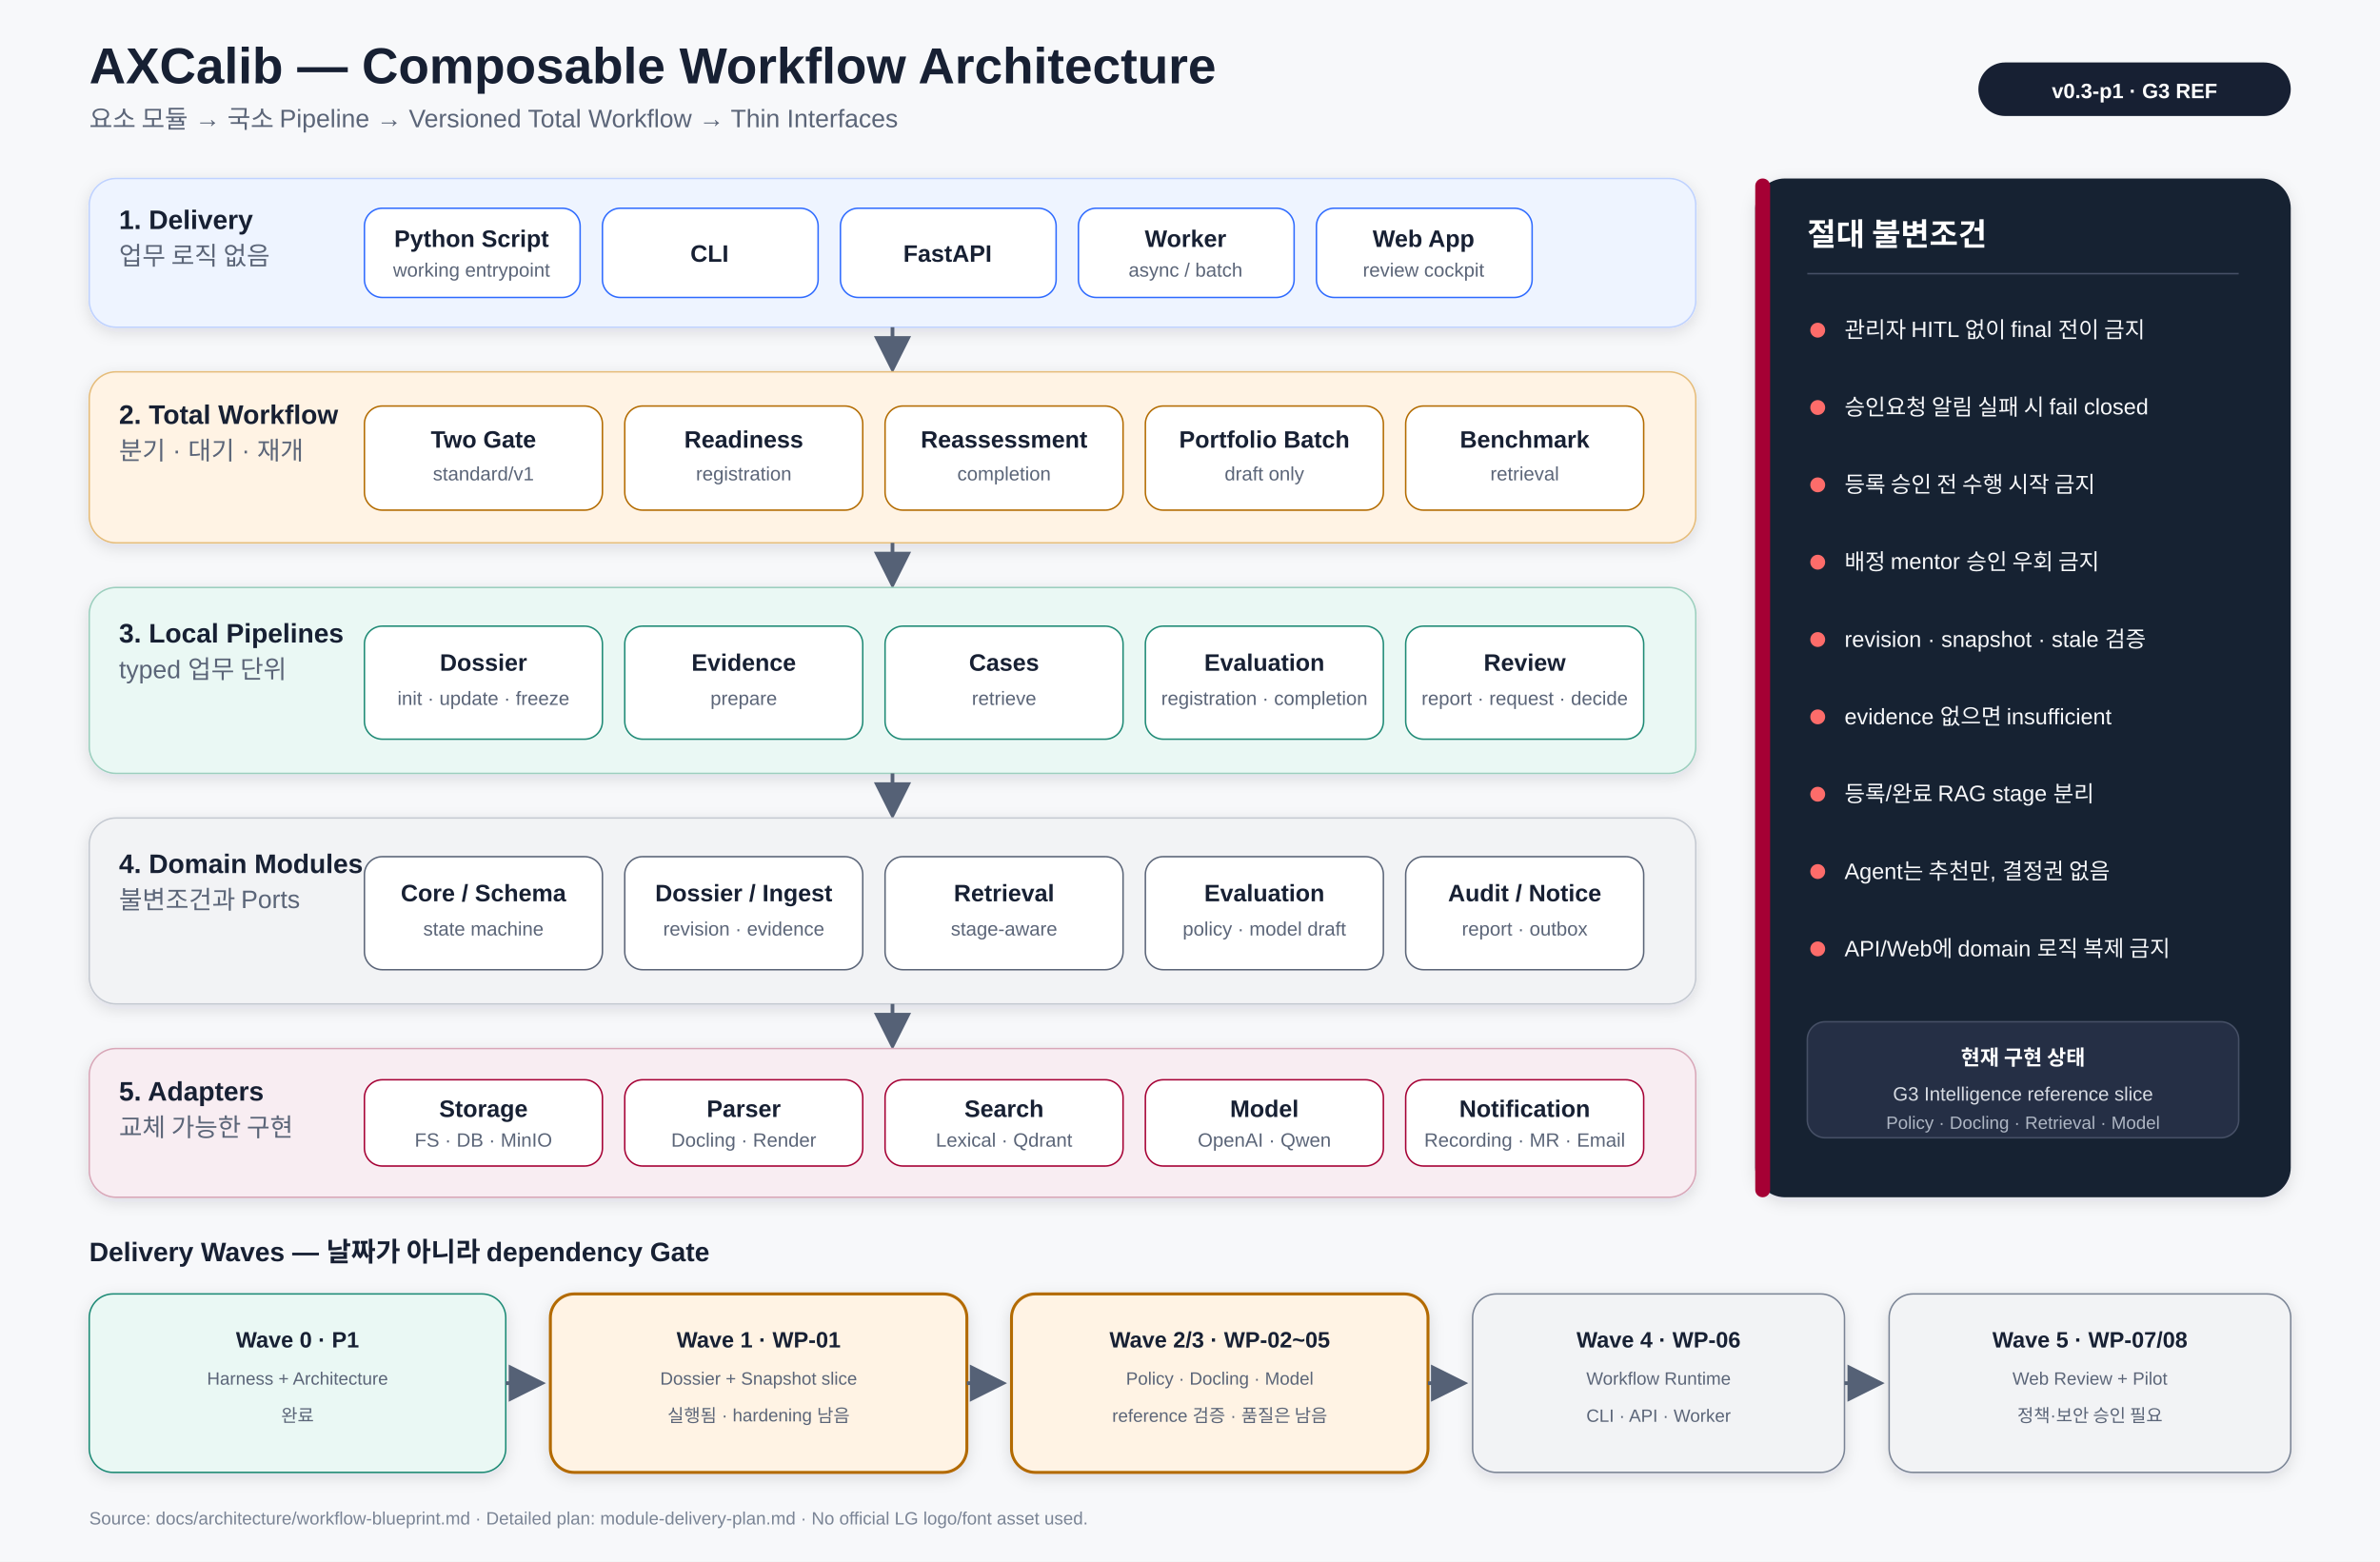
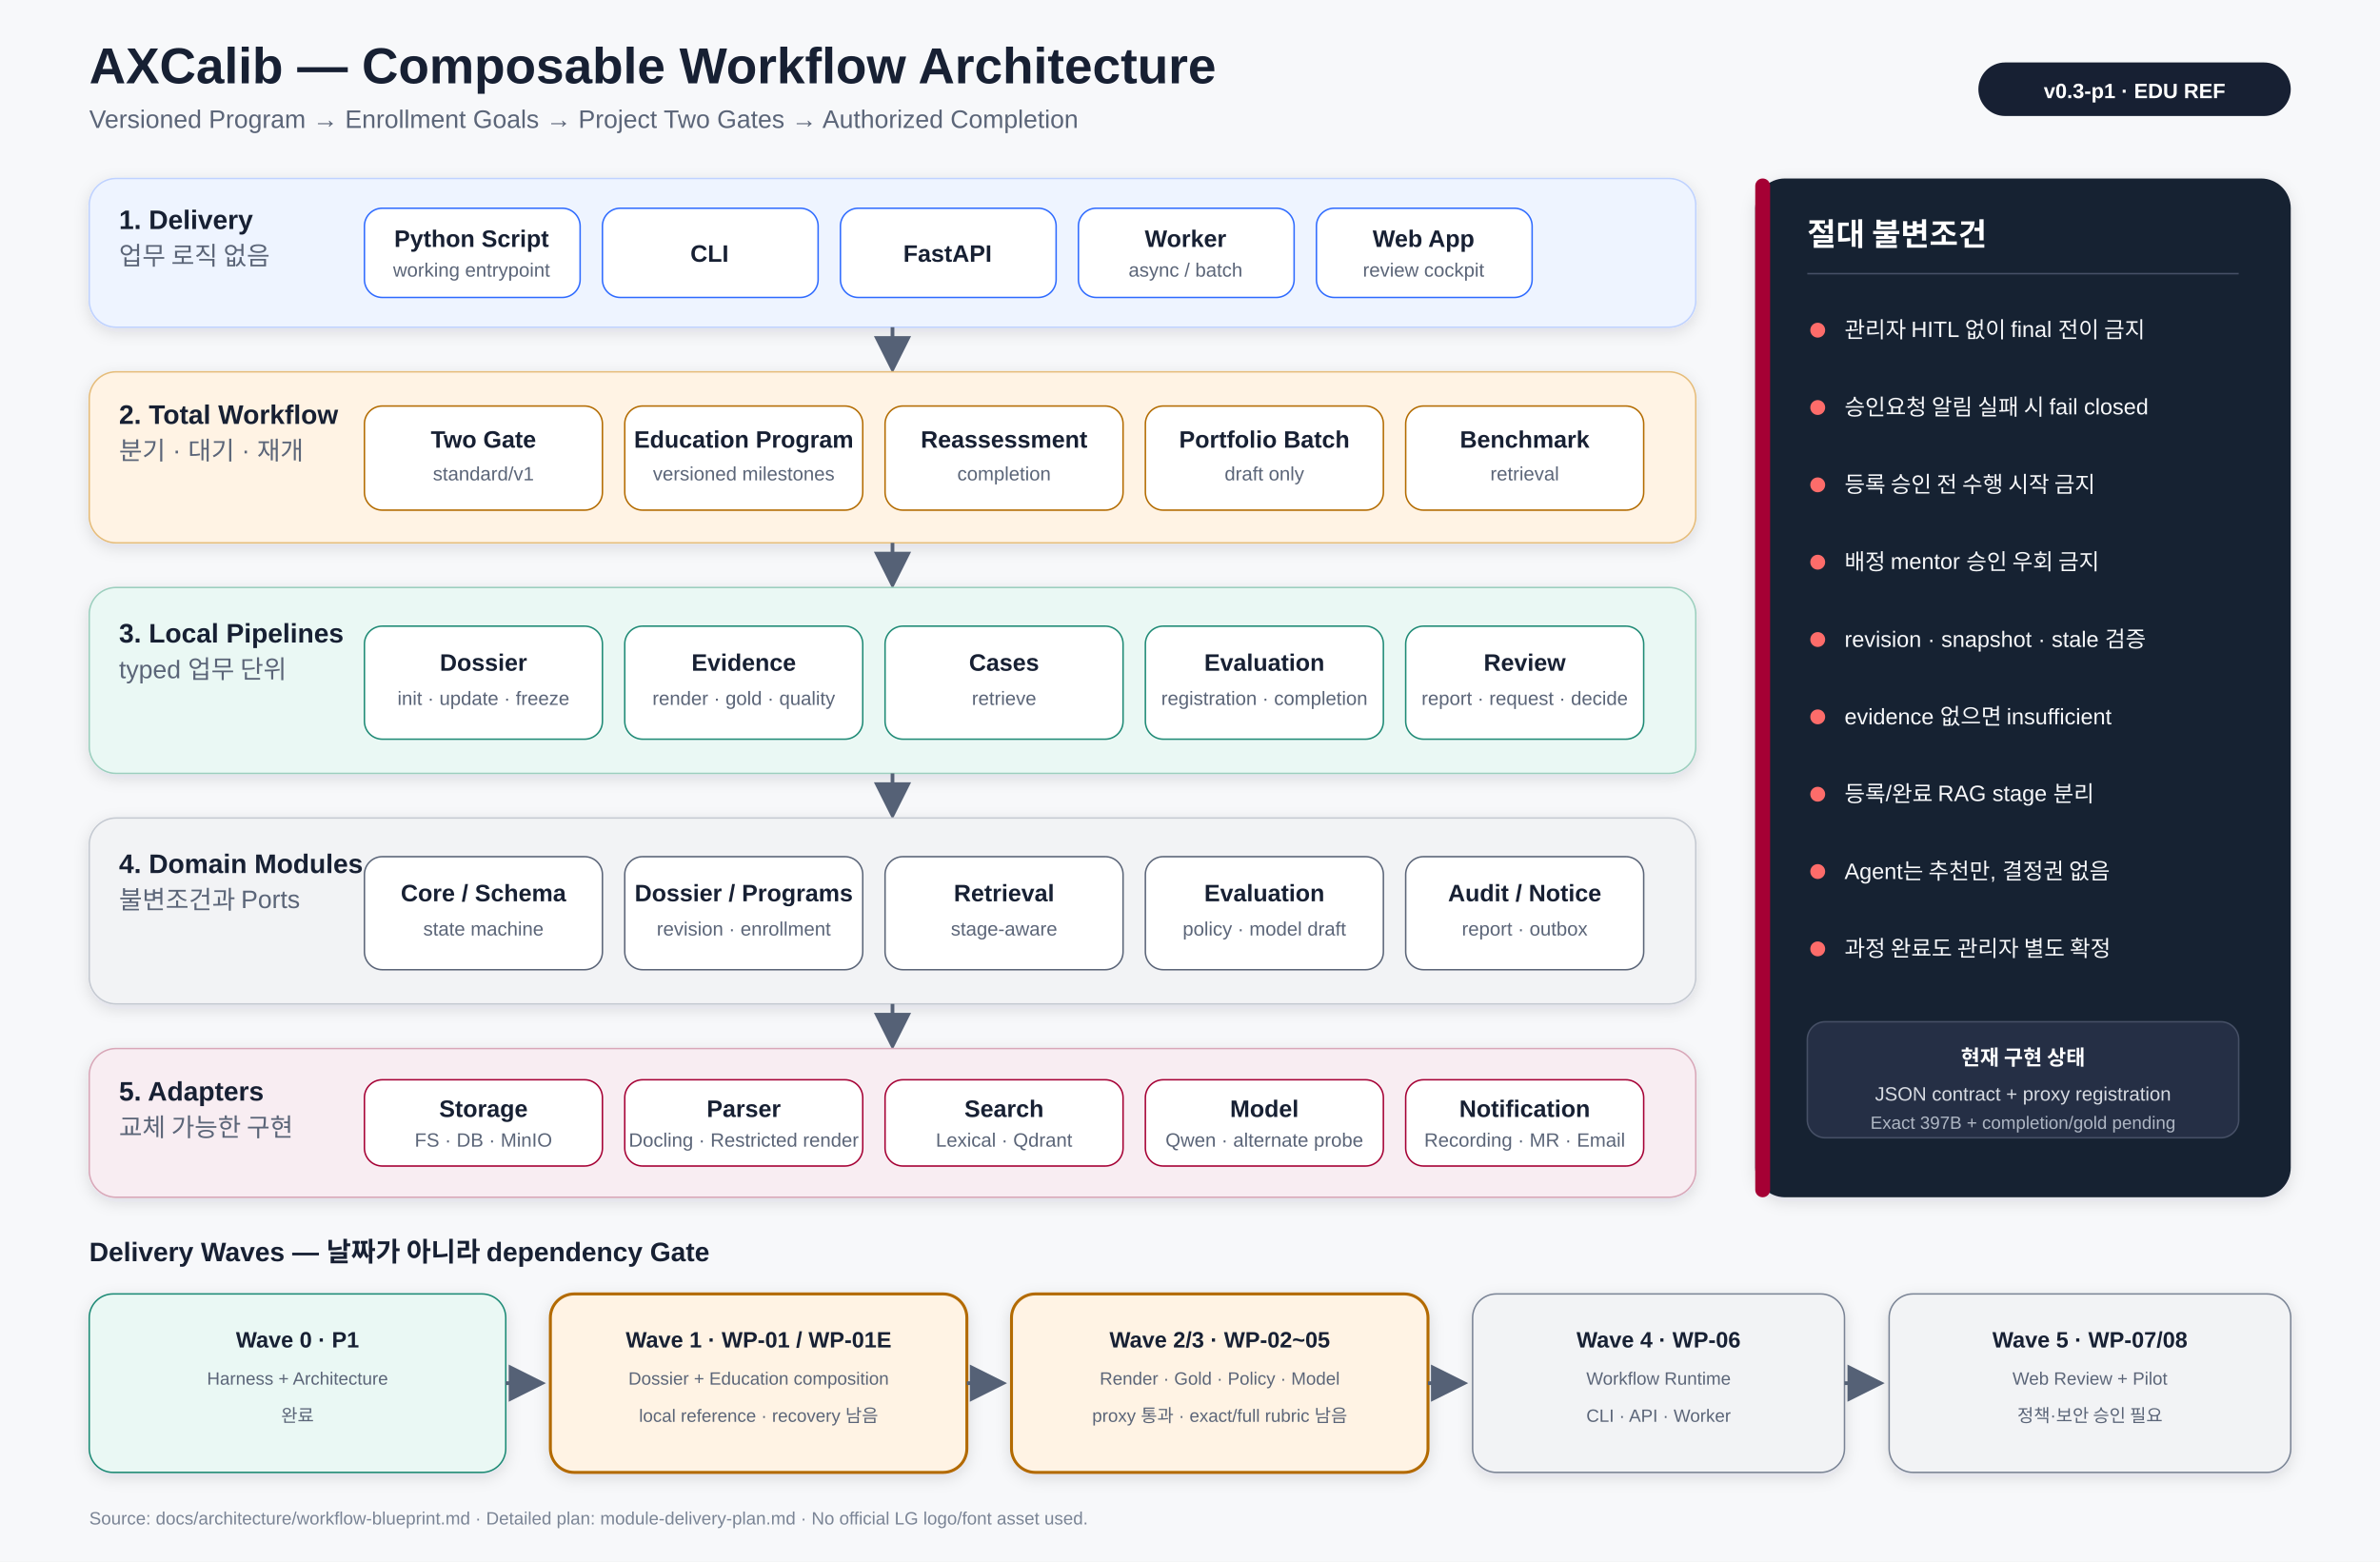
<svg xmlns="http://www.w3.org/2000/svg" width="1600" height="1050" viewBox="0 0 1600 1050" role="img" aria-labelledby="title desc">
  <defs>
    <filter id="shadow" x="-10%" y="-10%" width="120%" height="130%">
      <feDropShadow dx="0" dy="3" stdDeviation="5" flood-color="#172033" flood-opacity="0.12" />
    </filter>
    <marker id="arrow" markerWidth="10" markerHeight="10" refX="8" refY="5" orient="auto" markerUnits="strokeWidth">
      <path d="M 0 0 L 10 5 L 0 10 z" fill="#556176" />
    </marker>
    <style>
      .title { font: 700 34px Arial, 'Noto Sans KR', sans-serif; fill: #172033; }
      .subtitle { font: 400 17px Arial, 'Noto Sans KR', sans-serif; fill: #5B6578; }
      .lane-title { font: 700 18px Arial, 'Noto Sans KR', sans-serif; fill: #172033; }
      .box-title { font: 700 16px Arial, 'Noto Sans KR', sans-serif; fill: #172033; text-anchor: middle; }
      .box-note { font: 400 13px Arial, 'Noto Sans KR', sans-serif; fill: #5B6578; text-anchor: middle; }
      .panel-title { font: 700 21px Arial, 'Noto Sans KR', sans-serif; fill: #FFFFFF; }
      .panel-text { font: 400 15px Arial, 'Noto Sans KR', sans-serif; fill: #F7F8FA; }
      .wave-title { font: 700 15px Arial, 'Noto Sans KR', sans-serif; fill: #172033; text-anchor: middle; }
      .wave-note { font: 400 12px Arial, 'Noto Sans KR', sans-serif; fill: #5B6578; text-anchor: middle; }
      .arrow { stroke: #556176; stroke-width: 2.5; fill: none; marker-end: url(#arrow); }
    </style>
  </defs>
  <rect width="1600" height="1050" fill="#F7F8FA" />
  <text x="60" y="56" class="title">AXCalib — Composable Workflow Architecture</text>
-   <text x="60" y="86" class="subtitle">요소 모듈 → 국소 Pipeline → Versioned Total Workflow → Thin Interfaces</text>
+   <text x="60" y="86" class="subtitle">Versioned Program → Enrollment Goals → Project Two Gates → Authorized Completion</text>
  <rect x="1330" y="42" width="210" height="36" rx="18" fill="#172033" />
-   <text x="1435" y="66" font-family="Arial, 'Noto Sans KR', sans-serif" font-size="14" font-weight="700" fill="#FFFFFF" text-anchor="middle">v0.3-p1 · G3 REF</text>
+   <text x="1435" y="66" font-family="Arial, 'Noto Sans KR', sans-serif" font-size="14" font-weight="700" fill="#FFFFFF" text-anchor="middle">v0.3-p1 · EDU REF</text>
  <rect x="60" y="120" width="1080" height="100" rx="18" fill="#EEF4FF" stroke="#BFD2FF" filter="url(#shadow)" />
  <text x="80" y="154" class="lane-title">1. Delivery</text>
  <text x="80" y="178" class="subtitle">업무 로직 없음</text>
  <g>
    <rect x="245" y="140" width="145" height="60" rx="12" fill="#FFFFFF" stroke="#2F6BFF" />
    <text x="317" y="166" class="box-title">Python Script</text>
    <text x="317" y="186" class="box-note">working entrypoint</text>
    <rect x="405" y="140" width="145" height="60" rx="12" fill="#FFFFFF" stroke="#2F6BFF" />
    <text x="477" y="176" class="box-title">CLI</text>
    <rect x="565" y="140" width="145" height="60" rx="12" fill="#FFFFFF" stroke="#2F6BFF" />
    <text x="637" y="176" class="box-title">FastAPI</text>
    <rect x="725" y="140" width="145" height="60" rx="12" fill="#FFFFFF" stroke="#2F6BFF" />
    <text x="797" y="166" class="box-title">Worker</text>
    <text x="797" y="186" class="box-note">async / batch</text>
    <rect x="885" y="140" width="145" height="60" rx="12" fill="#FFFFFF" stroke="#2F6BFF" />
    <text x="957" y="166" class="box-title">Web App</text>
    <text x="957" y="186" class="box-note">review cockpit</text>
  </g>
  <path class="arrow" d="M 600 220 L 600 246" />
  <rect x="60" y="250" width="1080" height="115" rx="18" fill="#FFF3E4" stroke="#E5BC7A" filter="url(#shadow)" />
  <text x="80" y="285" class="lane-title">2. Total Workflow</text>
  <text x="80" y="309" class="subtitle">분기 · 대기 · 재개</text>
  <g>
    <rect x="245" y="273" width="160" height="70" rx="12" fill="#FFFFFF" stroke="#B36B00" />
    <text x="325" y="301" class="box-title">Two Gate</text>
    <text x="325" y="323" class="box-note">standard/v1</text>
    <rect x="420" y="273" width="160" height="70" rx="12" fill="#FFFFFF" stroke="#B36B00" />
-     <text x="500" y="301" class="box-title">Readiness</text>
-     <text x="500" y="323" class="box-note">registration</text>
+     <text x="500" y="301" class="box-title">Education Program</text>
+     <text x="500" y="323" class="box-note">versioned milestones</text>
    <rect x="595" y="273" width="160" height="70" rx="12" fill="#FFFFFF" stroke="#B36B00" />
    <text x="675" y="301" class="box-title">Reassessment</text>
    <text x="675" y="323" class="box-note">completion</text>
    <rect x="770" y="273" width="160" height="70" rx="12" fill="#FFFFFF" stroke="#B36B00" />
    <text x="850" y="301" class="box-title">Portfolio Batch</text>
    <text x="850" y="323" class="box-note">draft only</text>
    <rect x="945" y="273" width="160" height="70" rx="12" fill="#FFFFFF" stroke="#B36B00" />
    <text x="1025" y="301" class="box-title">Benchmark</text>
    <text x="1025" y="323" class="box-note">retrieval</text>
  </g>
  <path class="arrow" d="M 600 365 L 600 391" />
  <rect x="60" y="395" width="1080" height="125" rx="18" fill="#EAF8F4" stroke="#9CCFBE" filter="url(#shadow)" />
  <text x="80" y="432" class="lane-title">3. Local Pipelines</text>
  <text x="80" y="456" class="subtitle">typed 업무 단위</text>
  <g>
    <rect x="245" y="421" width="160" height="76" rx="12" fill="#FFFFFF" stroke="#1E8A75" />
    <text x="325" y="451" class="box-title">Dossier</text>
    <text x="325" y="474" class="box-note">init · update · freeze</text>
    <rect x="420" y="421" width="160" height="76" rx="12" fill="#FFFFFF" stroke="#1E8A75" />
    <text x="500" y="451" class="box-title">Evidence</text>
-     <text x="500" y="474" class="box-note">prepare</text>
+     <text x="500" y="474" class="box-note">render · gold · quality</text>
    <rect x="595" y="421" width="160" height="76" rx="12" fill="#FFFFFF" stroke="#1E8A75" />
    <text x="675" y="451" class="box-title">Cases</text>
    <text x="675" y="474" class="box-note">retrieve</text>
    <rect x="770" y="421" width="160" height="76" rx="12" fill="#FFFFFF" stroke="#1E8A75" />
    <text x="850" y="451" class="box-title">Evaluation</text>
    <text x="850" y="474" class="box-note">registration · completion</text>
    <rect x="945" y="421" width="160" height="76" rx="12" fill="#FFFFFF" stroke="#1E8A75" />
    <text x="1025" y="451" class="box-title">Review</text>
    <text x="1025" y="474" class="box-note">report · request · decide</text>
  </g>
  <path class="arrow" d="M 600 520 L 600 546" />
  <rect x="60" y="550" width="1080" height="125" rx="18" fill="#F2F3F5" stroke="#C4C9D1" filter="url(#shadow)" />
  <text x="80" y="587" class="lane-title">4. Domain Modules</text>
  <text x="80" y="611" class="subtitle">불변조건과 Ports</text>
  <g>
    <rect x="245" y="576" width="160" height="76" rx="12" fill="#FFFFFF" stroke="#5B6578" />
    <text x="325" y="606" class="box-title">Core / Schema</text>
    <text x="325" y="629" class="box-note">state machine</text>
    <rect x="420" y="576" width="160" height="76" rx="12" fill="#FFFFFF" stroke="#5B6578" />
-     <text x="500" y="606" class="box-title">Dossier / Ingest</text>
-     <text x="500" y="629" class="box-note">revision · evidence</text>
+     <text x="500" y="606" class="box-title">Dossier / Programs</text>
+     <text x="500" y="629" class="box-note">revision · enrollment</text>
    <rect x="595" y="576" width="160" height="76" rx="12" fill="#FFFFFF" stroke="#5B6578" />
    <text x="675" y="606" class="box-title">Retrieval</text>
    <text x="675" y="629" class="box-note">stage-aware</text>
    <rect x="770" y="576" width="160" height="76" rx="12" fill="#FFFFFF" stroke="#5B6578" />
    <text x="850" y="606" class="box-title">Evaluation</text>
    <text x="850" y="629" class="box-note">policy · model draft</text>
    <rect x="945" y="576" width="160" height="76" rx="12" fill="#FFFFFF" stroke="#5B6578" />
    <text x="1025" y="606" class="box-title">Audit / Notice</text>
    <text x="1025" y="629" class="box-note">report · outbox</text>
  </g>
  <path class="arrow" d="M 600 675 L 600 701" />
  <rect x="60" y="705" width="1080" height="100" rx="18" fill="#F8EDF2" stroke="#D8A7B8" filter="url(#shadow)" />
  <text x="80" y="740" class="lane-title">5. Adapters</text>
  <text x="80" y="764" class="subtitle">교체 가능한 구현</text>
  <g>
    <rect x="245" y="726" width="160" height="58" rx="12" fill="#FFFFFF" stroke="#A50034" />
    <text x="325" y="751" class="box-title">Storage</text>
    <text x="325" y="771" class="box-note">FS · DB · MinIO</text>
    <rect x="420" y="726" width="160" height="58" rx="12" fill="#FFFFFF" stroke="#A50034" />
    <text x="500" y="751" class="box-title">Parser</text>
-     <text x="500" y="771" class="box-note">Docling · Render</text>
+     <text x="500" y="771" class="box-note">Docling · Restricted render</text>
    <rect x="595" y="726" width="160" height="58" rx="12" fill="#FFFFFF" stroke="#A50034" />
    <text x="675" y="751" class="box-title">Search</text>
    <text x="675" y="771" class="box-note">Lexical · Qdrant</text>
    <rect x="770" y="726" width="160" height="58" rx="12" fill="#FFFFFF" stroke="#A50034" />
    <text x="850" y="751" class="box-title">Model</text>
-     <text x="850" y="771" class="box-note">OpenAI · Qwen</text>
+     <text x="850" y="771" class="box-note">Qwen · alternate probe</text>
    <rect x="945" y="726" width="160" height="58" rx="12" fill="#FFFFFF" stroke="#A50034" />
    <text x="1025" y="751" class="box-title">Notification</text>
    <text x="1025" y="771" class="box-note">Recording · MR · Email</text>
  </g>
  <rect x="1180" y="120" width="360" height="685" rx="20" fill="#172033" filter="url(#shadow)" />
  <rect x="1180" y="120" width="10" height="685" rx="5" fill="#A50034" />
  <text x="1215" y="165" class="panel-title">절대 불변조건</text>
  <line x1="1215" y1="184" x2="1505" y2="184" stroke="#465066" />
  <g class="panel-text">
    <circle cx="1222" cy="222" r="5" fill="#FD6C6A" />
    <text x="1240" y="227">관리자 HITL 없이 final 전이 금지</text>
    <circle cx="1222" cy="274" r="5" fill="#FD6C6A" />
    <text x="1240" y="279">승인요청 알림 실패 시 fail closed</text>
    <circle cx="1222" cy="326" r="5" fill="#FD6C6A" />
    <text x="1240" y="331">등록 승인 전 수행 시작 금지</text>
    <circle cx="1222" cy="378" r="5" fill="#FD6C6A" />
    <text x="1240" y="383">배정 mentor 승인 우회 금지</text>
    <circle cx="1222" cy="430" r="5" fill="#FD6C6A" />
    <text x="1240" y="435">revision · snapshot · stale 검증</text>
    <circle cx="1222" cy="482" r="5" fill="#FD6C6A" />
    <text x="1240" y="487">evidence 없으면 insufficient</text>
    <circle cx="1222" cy="534" r="5" fill="#FD6C6A" />
    <text x="1240" y="539">등록/완료 RAG stage 분리</text>
    <circle cx="1222" cy="586" r="5" fill="#FD6C6A" />
    <text x="1240" y="591">Agent는 추천만, 결정권 없음</text>
    <circle cx="1222" cy="638" r="5" fill="#FD6C6A" />
-     <text x="1240" y="643">API/Web에 domain 로직 복제 금지</text>
+     <text x="1240" y="643">과정 완료도 관리자 별도 확정</text>
  </g>
  <rect x="1215" y="687" width="290" height="78" rx="12" fill="#252F45" stroke="#465066" />
  <text x="1360" y="716" font-family="Arial, 'Noto Sans KR', sans-serif" font-size="14" font-weight="700" fill="#FFFFFF" text-anchor="middle">현재 구현 상태</text>
-   <text x="1360" y="740" font-family="Arial, 'Noto Sans KR', sans-serif" font-size="13" fill="#D7DBE2" text-anchor="middle">G3 Intelligence reference slice</text>
-   <text x="1360" y="759" font-family="Arial, 'Noto Sans KR', sans-serif" font-size="12" fill="#AEB6C3" text-anchor="middle">Policy · Docling · Retrieval · Model</text>
+   <text x="1360" y="740" font-family="Arial, 'Noto Sans KR', sans-serif" font-size="13" fill="#D7DBE2" text-anchor="middle">JSON contract + proxy registration</text>
+   <text x="1360" y="759" font-family="Arial, 'Noto Sans KR', sans-serif" font-size="12" fill="#AEB6C3" text-anchor="middle">Exact 397B + completion/gold pending</text>
  <text x="60" y="848" class="lane-title">Delivery Waves — 날짜가 아니라 dependency Gate</text>
  <g>
    <rect x="60" y="870" width="280" height="120" rx="16" fill="#EAF8F4" stroke="#1E8A75" filter="url(#shadow)" />
    <text x="200" y="906" class="wave-title">Wave 0 · P1</text>
    <text x="200" y="931" class="wave-note">Harness + Architecture</text>
    <text x="200" y="956" class="wave-note">완료</text>
    <path class="arrow" d="M 340 930 L 362 930" />
    <rect x="370" y="870" width="280" height="120" rx="16" fill="#FFF3E4" stroke="#B36B00" stroke-width="2" filter="url(#shadow)" />
-     <text x="510" y="906" class="wave-title">Wave 1 · WP-01</text>
-     <text x="510" y="931" class="wave-note">Dossier + Snapshot slice</text>
-     <text x="510" y="956" class="wave-note">실행됨 · hardening 남음</text>
+     <text x="510" y="906" class="wave-title">Wave 1 · WP-01 / WP-01E</text>
+     <text x="510" y="931" class="wave-note">Dossier + Education composition</text>
+     <text x="510" y="956" class="wave-note">local reference · recovery 남음</text>
    <path class="arrow" d="M 650 930 L 672 930" />
    <rect x="680" y="870" width="280" height="120" rx="16" fill="#FFF3E4" stroke="#B36B00" stroke-width="2" filter="url(#shadow)" />
    <text x="820" y="906" class="wave-title">Wave 2/3 · WP-02~05</text>
-     <text x="820" y="931" class="wave-note">Policy · Docling · Model</text>
-     <text x="820" y="956" class="wave-note">reference 검증 · 품질은 남음</text>
+     <text x="820" y="931" class="wave-note">Render · Gold · Policy · Model</text>
+     <text x="820" y="956" class="wave-note">proxy 통과 · exact/full rubric 남음</text>
    <path class="arrow" d="M 960 930 L 982 930" />
    <rect x="990" y="870" width="250" height="120" rx="16" fill="#F2F3F5" stroke="#7A8495" filter="url(#shadow)" />
    <text x="1115" y="906" class="wave-title">Wave 4 · WP-06</text>
    <text x="1115" y="931" class="wave-note">Workflow Runtime</text>
    <text x="1115" y="956" class="wave-note">CLI · API · Worker</text>
    <path class="arrow" d="M 1240 930 L 1262 930" />
    <rect x="1270" y="870" width="270" height="120" rx="16" fill="#F2F3F5" stroke="#7A8495" filter="url(#shadow)" />
    <text x="1405" y="906" class="wave-title">Wave 5 · WP-07/08</text>
    <text x="1405" y="931" class="wave-note">Web Review + Pilot</text>
    <text x="1405" y="956" class="wave-note">정책·보안 승인 필요</text>
  </g>
  <text x="60" y="1025" font-family="Arial, 'Noto Sans KR', sans-serif" font-size="12" fill="#7A8495">Source: docs/architecture/workflow-blueprint.md · Detailed plan: module-delivery-plan.md · No official LG logo/font asset used.</text>
</svg>
